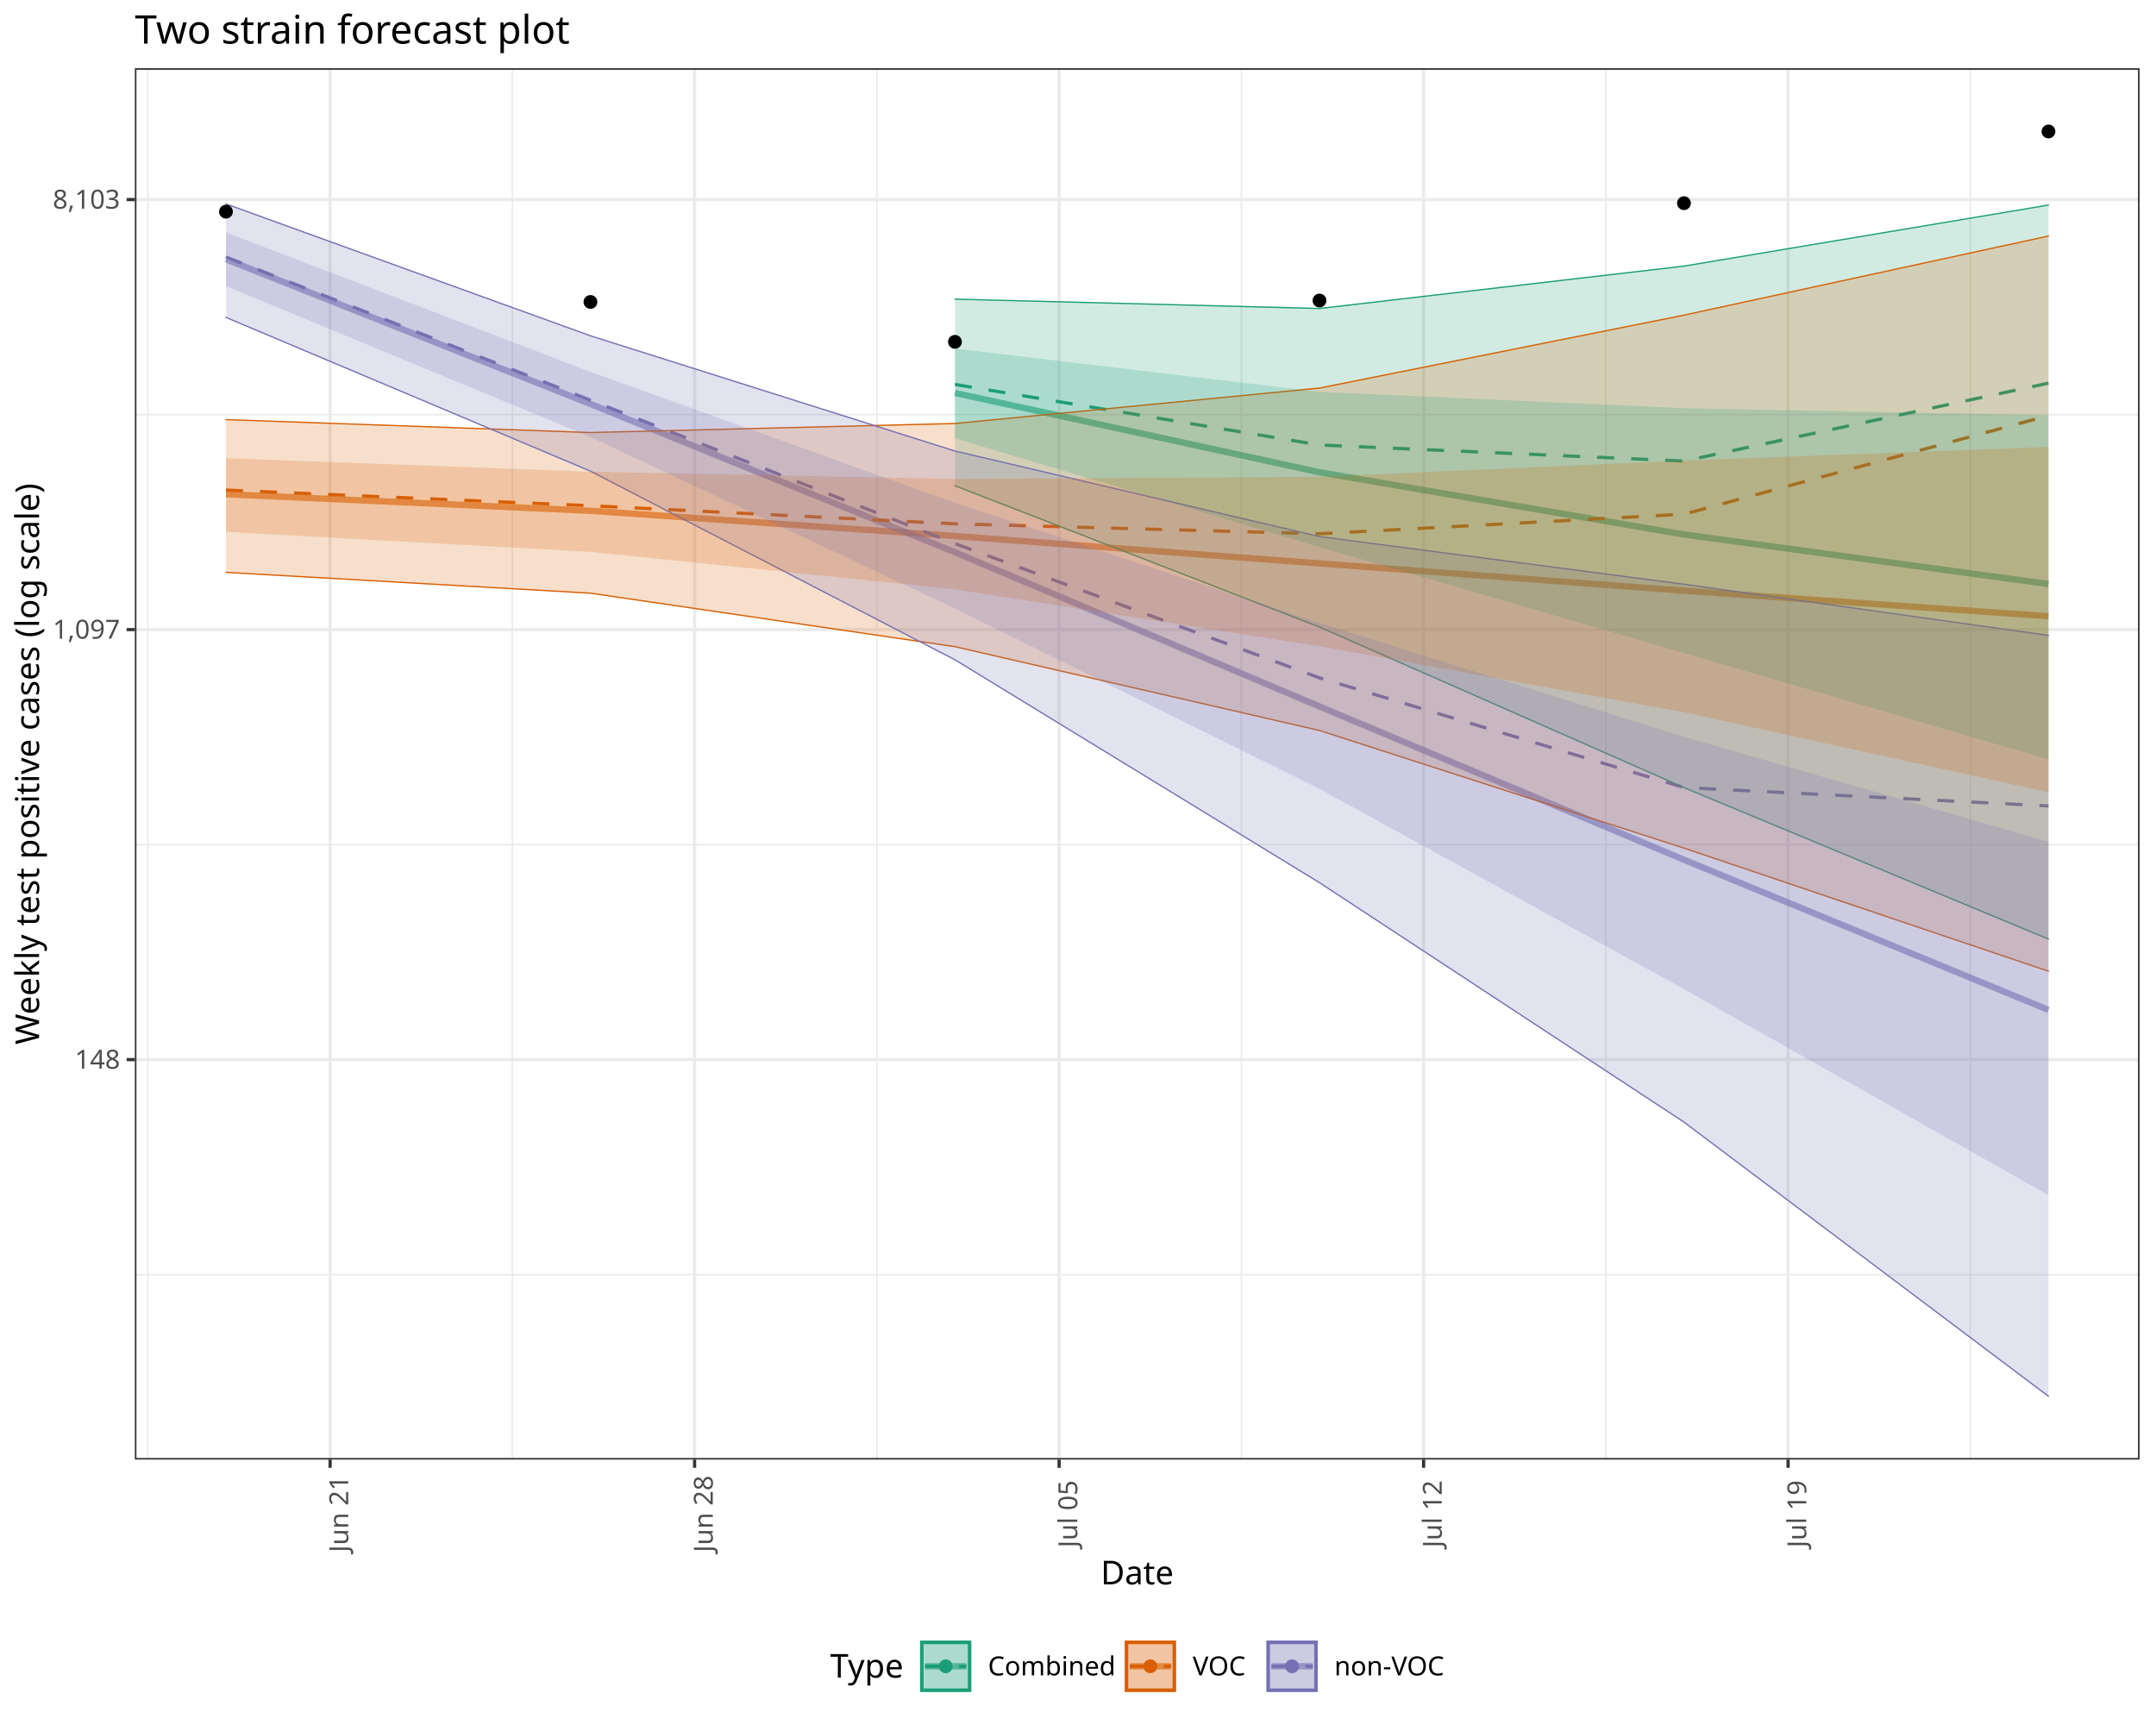
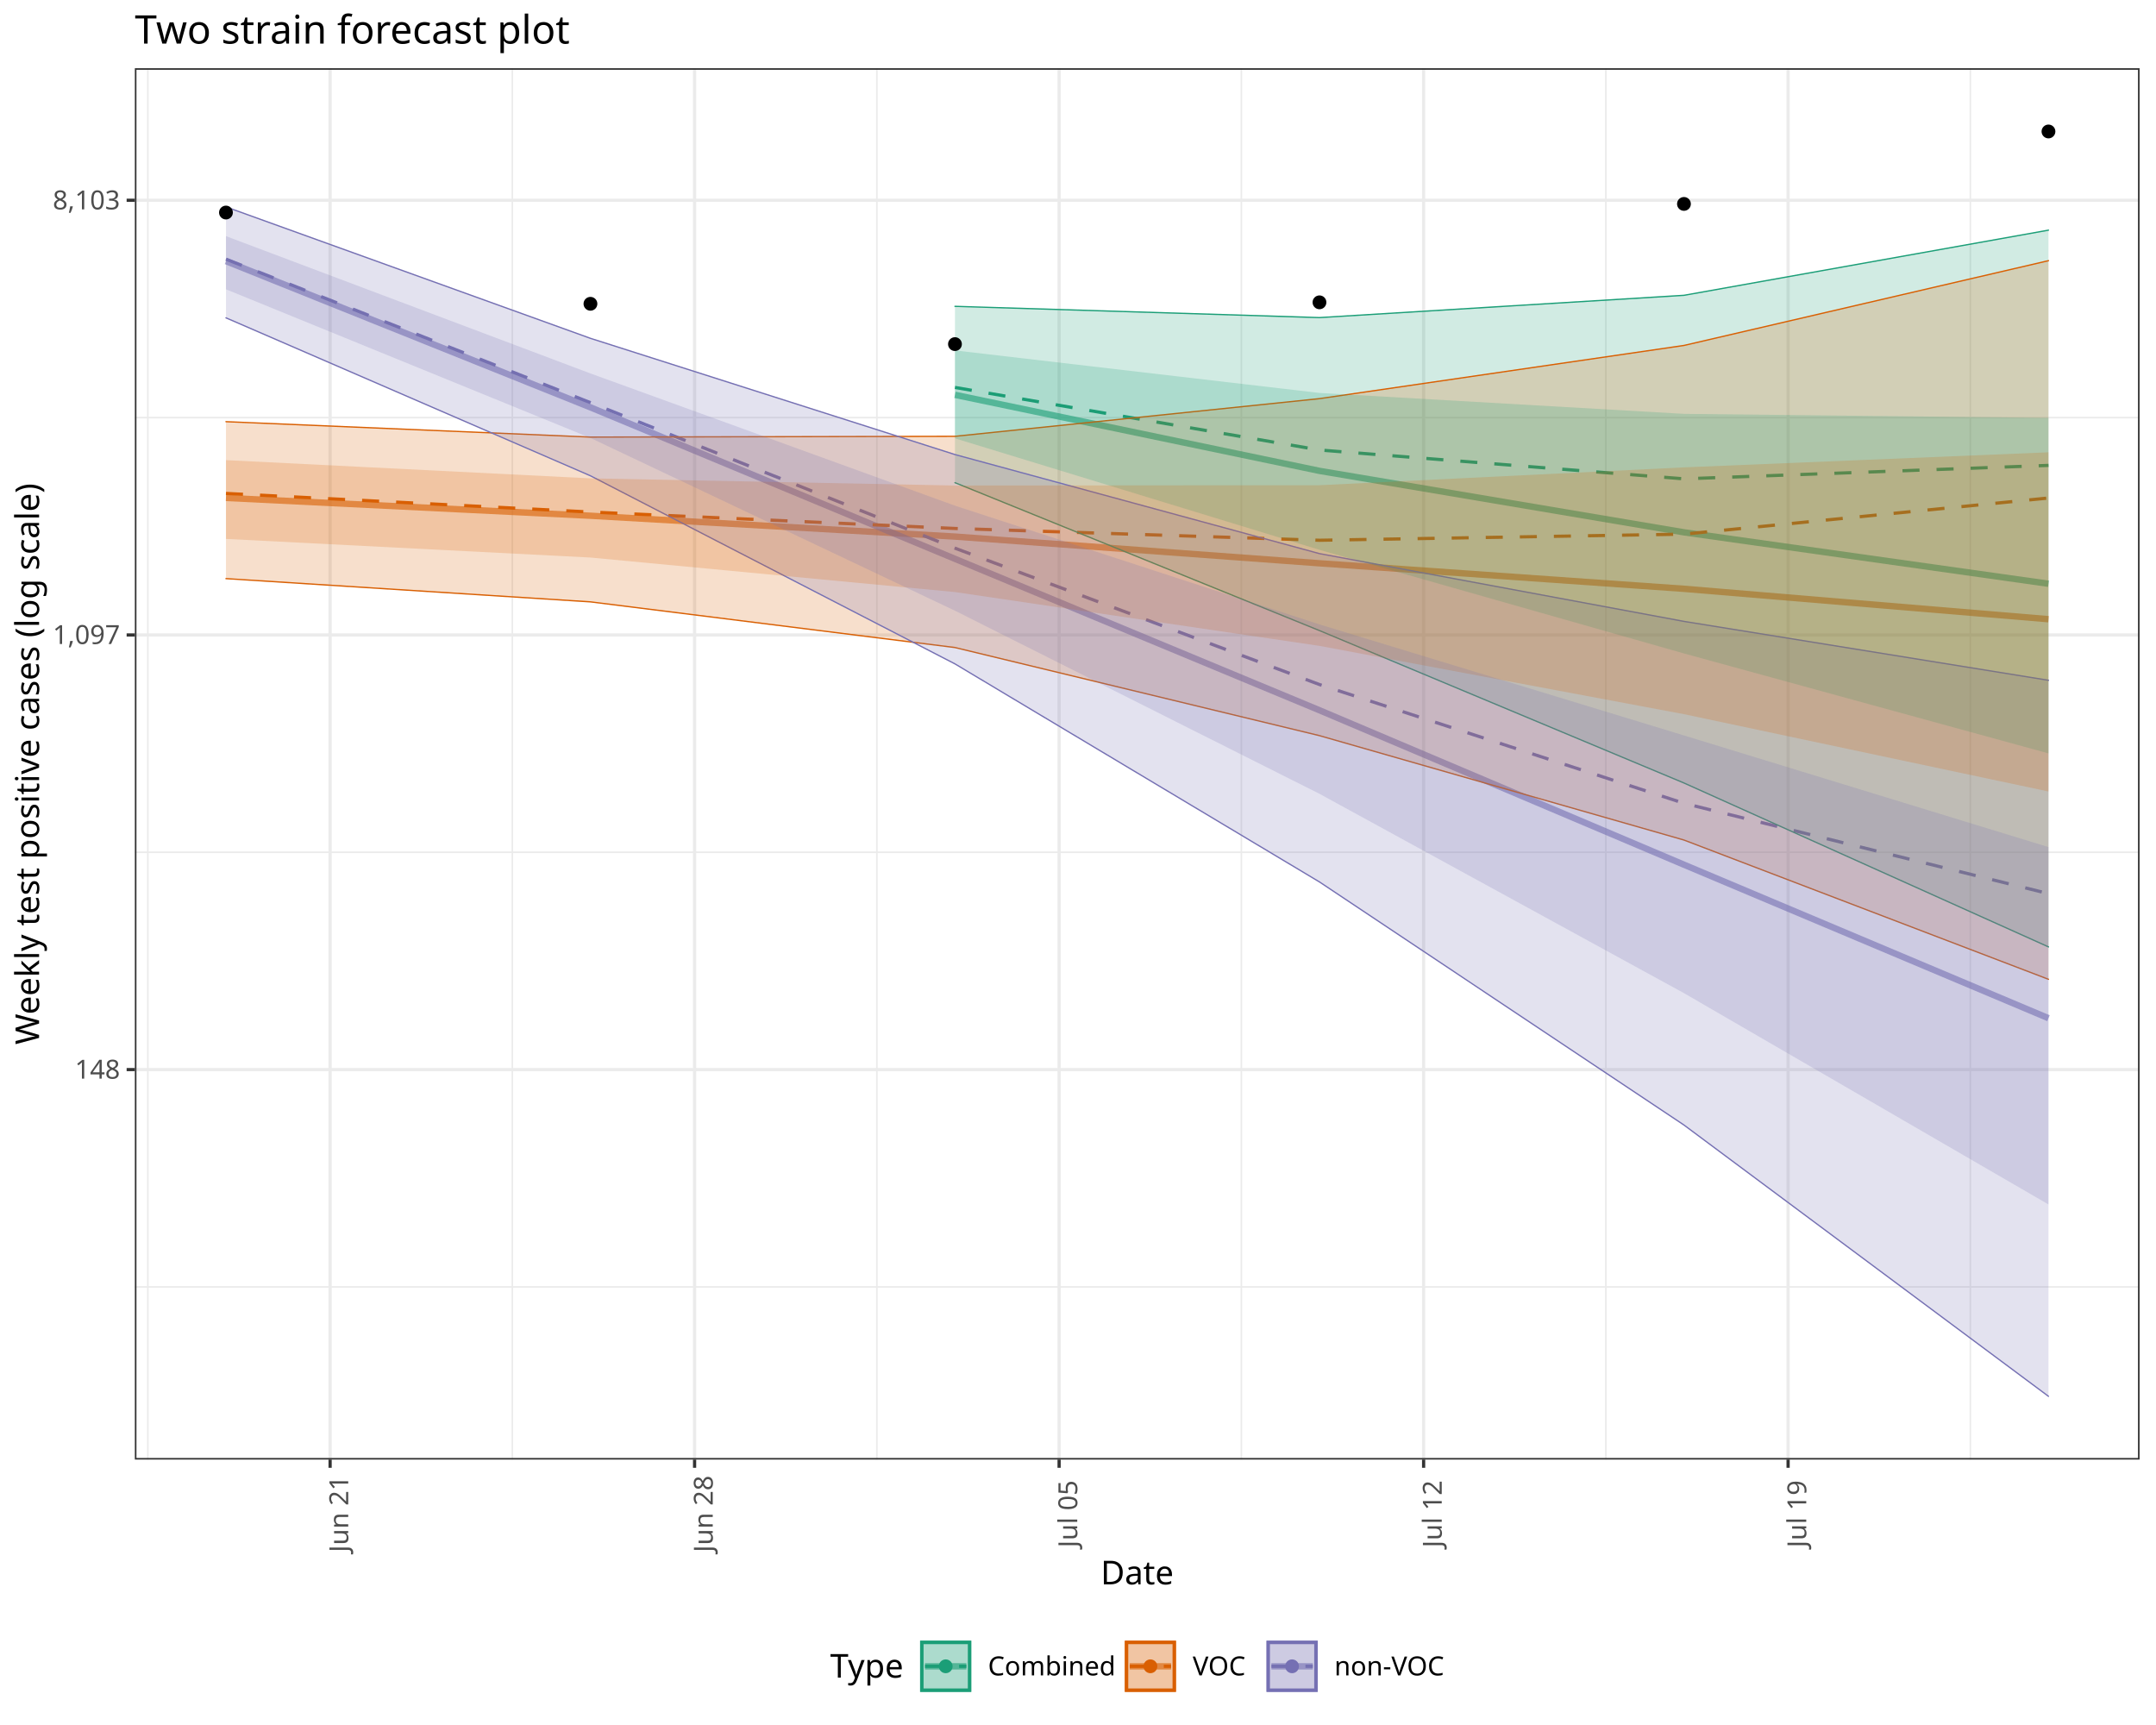
<svg xmlns="http://www.w3.org/2000/svg" class="svglite" data-engine-version="2.0" width="720.00pt" height="576.00pt" viewBox="0 0 720.00 576.00">
  <defs>
    <style type="text/css">
    .svglite line, .svglite polyline, .svglite polygon, .svglite path, .svglite rect, .svglite circle {
      fill: none;
      stroke: #000000;
      stroke-linecap: round;
      stroke-linejoin: round;
      stroke-miterlimit: 10.00;
    }
  </style>
  </defs>
  <rect width="100%" height="100%" style="stroke: none; fill: #FFFFFF;" />
  <defs>
    <clipPath id="cpMC4wMHw3MjAuMDB8MC4wMHw1NzYuMDA=">
      <rect x="0.00" y="0.00" width="720.00" height="576.00" />
    </clipPath>
  </defs>
  <g clip-path="url(#cpMC4wMHw3MjAuMDB8MC4wMHw1NzYuMDA=)">
    <rect x="0.00" y="0.00" width="720.00" height="576.00" style="stroke-width: 1.07; stroke: #FFFFFF; fill: #FFFFFF;" />
  </g>
  <defs>
    <clipPath id="cpNDUuMDN8NzE0LjUyfDIyLjc4fDQ4Ny4zNw==">
      <rect x="45.03" y="22.78" width="669.49" height="464.59" />
    </clipPath>
  </defs>
  <g clip-path="url(#cpNDUuMDN8NzE0LjUyfDIyLjc4fDQ4Ny4zNw==)">
    <rect x="45.03" y="22.78" width="669.49" height="464.59" style="stroke-width: 1.07; stroke: none; fill: #FFFFFF;" />
-     <polyline points="45.03,425.62 714.52,425.62 " style="stroke-width: 0.53; stroke: #EBEBEB; stroke-linecap: butt;" />
-     <polyline points="45.03,282.02 714.52,282.02 " style="stroke-width: 0.53; stroke: #EBEBEB; stroke-linecap: butt;" />
-     <polyline points="45.03,138.43 714.52,138.43 " style="stroke-width: 0.53; stroke: #EBEBEB; stroke-linecap: butt;" />
+     <polyline points="45.03,429.72 714.52,429.72 " style="stroke-width: 0.53; stroke: #EBEBEB; stroke-linecap: butt;" />
+     <polyline points="45.03,284.58 714.52,284.58 " style="stroke-width: 0.53; stroke: #EBEBEB; stroke-linecap: butt;" />
+     <polyline points="45.03,139.45 714.52,139.45 " style="stroke-width: 0.53; stroke: #EBEBEB; stroke-linecap: butt;" />
    <polyline points="49.37,487.37 49.37,22.78 " style="stroke-width: 0.53; stroke: #EBEBEB; stroke-linecap: butt;" />
    <polyline points="171.10,487.37 171.10,22.78 " style="stroke-width: 0.53; stroke: #EBEBEB; stroke-linecap: butt;" />
    <polyline points="292.83,487.37 292.83,22.78 " style="stroke-width: 0.53; stroke: #EBEBEB; stroke-linecap: butt;" />
    <polyline points="414.55,487.37 414.55,22.78 " style="stroke-width: 0.53; stroke: #EBEBEB; stroke-linecap: butt;" />
    <polyline points="536.28,487.37 536.28,22.78 " style="stroke-width: 0.53; stroke: #EBEBEB; stroke-linecap: butt;" />
    <polyline points="658.00,487.37 658.00,22.78 " style="stroke-width: 0.53; stroke: #EBEBEB; stroke-linecap: butt;" />
-     <polyline points="45.03,353.82 714.52,353.82 " style="stroke-width: 1.07; stroke: #EBEBEB; stroke-linecap: butt;" />
-     <polyline points="45.03,210.23 714.52,210.23 " style="stroke-width: 1.07; stroke: #EBEBEB; stroke-linecap: butt;" />
-     <polyline points="45.03,66.64 714.52,66.64 " style="stroke-width: 1.07; stroke: #EBEBEB; stroke-linecap: butt;" />
+     <polyline points="45.03,357.15 714.52,357.15 " style="stroke-width: 1.07; stroke: #EBEBEB; stroke-linecap: butt;" />
+     <polyline points="45.03,212.02 714.52,212.02 " style="stroke-width: 1.07; stroke: #EBEBEB; stroke-linecap: butt;" />
+     <polyline points="45.03,66.88 714.52,66.88 " style="stroke-width: 1.07; stroke: #EBEBEB; stroke-linecap: butt;" />
    <polyline points="110.24,487.37 110.24,22.78 " style="stroke-width: 1.07; stroke: #EBEBEB; stroke-linecap: butt;" />
    <polyline points="231.96,487.37 231.96,22.78 " style="stroke-width: 1.07; stroke: #EBEBEB; stroke-linecap: butt;" />
    <polyline points="353.69,487.37 353.69,22.78 " style="stroke-width: 1.07; stroke: #EBEBEB; stroke-linecap: butt;" />
    <polyline points="475.42,487.37 475.42,22.78 " style="stroke-width: 1.07; stroke: #EBEBEB; stroke-linecap: butt;" />
    <polyline points="597.14,487.37 597.14,22.78 " style="stroke-width: 1.07; stroke: #EBEBEB; stroke-linecap: butt;" />
-     <polyline points="318.91,131.22 440.64,157.70 562.36,178.48 684.09,195.01 " style="stroke-width: 2.13; stroke: #1B9E77; stroke-opacity: 0.60; stroke-linecap: butt;" />
-     <polyline points="75.46,165.03 197.18,170.56 318.91,178.99 440.64,188.13 562.36,197.25 684.09,205.76 " style="stroke-width: 2.13; stroke: #D95F02; stroke-opacity: 0.60; stroke-linecap: butt;" />
-     <polyline points="75.46,86.54 197.18,134.90 318.91,184.40 440.64,235.90 562.36,287.08 684.09,337.23 " style="stroke-width: 2.13; stroke: #7570B3; stroke-opacity: 0.60; stroke-linecap: butt;" />
-     <polyline points="318.91,128.37 440.64,148.58 562.36,153.95 684.09,127.94 " style="stroke-width: 1.07; stroke: #1B9E77; stroke-dasharray: 5.69,5.69; stroke-linecap: butt;" />
-     <polyline points="75.46,163.63 197.18,168.86 318.91,174.91 440.64,178.24 562.36,171.70 684.09,138.77 " style="stroke-width: 1.07; stroke: #D95F02; stroke-dasharray: 5.69,5.69; stroke-linecap: butt;" />
-     <polyline points="75.46,85.82 197.18,133.63 318.91,181.52 440.64,226.35 562.36,262.97 684.09,269.11 " style="stroke-width: 1.07; stroke: #7570B3; stroke-dasharray: 5.69,5.69; stroke-linecap: butt;" />
-     <polygon points="318.91,99.89 440.64,103.01 562.36,88.86 684.09,68.47 684.09,313.57 562.36,262.99 440.64,209.37 318.91,162.20 " style="stroke-width: 0.00; stroke: none; fill: #1B9E77; fill-opacity: 0.20;" />
-     <polyline points="318.91,99.89 440.64,103.01 562.36,88.86 684.09,68.47 " style="stroke-width: 0.43; stroke: #1B9E77;" />
-     <polyline points="684.09,313.57 562.36,262.99 440.64,209.37 318.91,162.20 " style="stroke-width: 0.43; stroke: #1B9E77;" />
-     <polygon points="75.46,140.11 197.18,144.43 318.91,141.41 440.64,129.58 562.36,105.23 684.09,78.81 684.09,324.31 562.36,283.19 440.64,243.92 318.91,215.93 197.18,198.07 75.46,191.12 " style="stroke-width: 0.00; stroke: none; fill: #D95F02; fill-opacity: 0.20;" />
-     <polyline points="75.46,140.11 197.18,144.43 318.91,141.41 440.64,129.58 562.36,105.23 684.09,78.81 " style="stroke-width: 0.43; stroke: #D95F02;" />
-     <polyline points="684.09,324.31 562.36,283.19 440.64,243.92 318.91,215.93 197.18,198.07 75.46,191.12 " style="stroke-width: 0.43; stroke: #D95F02;" />
-     <polygon points="75.46,68.10 197.18,112.13 318.91,150.61 440.64,179.18 562.36,195.08 684.09,212.18 684.09,466.25 562.36,374.68 440.64,294.73 318.91,220.31 197.18,157.32 75.46,105.99 " style="stroke-width: 0.00; stroke: none; fill: #7570B3; fill-opacity: 0.20;" />
-     <polyline points="75.46,68.10 197.18,112.13 318.91,150.61 440.64,179.18 562.36,195.08 684.09,212.18 " style="stroke-width: 0.43; stroke: #7570B3;" />
-     <polyline points="684.09,466.25 562.36,374.68 440.64,294.73 318.91,220.31 197.18,157.32 75.46,105.99 " style="stroke-width: 0.43; stroke: #7570B3;" />
-     <polygon points="318.91,116.37 440.64,130.85 562.36,136.30 684.09,138.69 684.09,253.57 562.36,218.08 440.64,182.70 318.91,146.34 " style="stroke-width: 0.00; stroke: none; fill: #1B9E77; fill-opacity: 0.20;" />
-     <polyline points="318.91,116.37 440.64,130.85 562.36,136.30 684.09,138.69 " style="stroke-width: 1.07; stroke: none;" />
-     <polyline points="684.09,253.57 562.36,218.08 440.64,182.70 318.91,146.34 " style="stroke-width: 1.07; stroke: none;" />
-     <polygon points="75.46,152.99 197.18,157.52 318.91,159.93 440.64,159.20 562.36,153.79 684.09,149.22 684.09,264.55 562.36,237.83 440.64,215.78 318.91,196.77 197.18,184.28 75.46,177.59 " style="stroke-width: 0.00; stroke: none; fill: #D95F02; fill-opacity: 0.20;" />
-     <polyline points="75.46,152.99 197.18,157.52 318.91,159.93 440.64,159.20 562.36,153.79 684.09,149.22 " style="stroke-width: 1.07; stroke: none;" />
-     <polyline points="684.09,264.55 562.36,237.83 440.64,215.78 318.91,196.77 197.18,184.28 75.46,177.59 " style="stroke-width: 1.07; stroke: none;" />
-     <polygon points="75.46,77.61 197.18,124.17 318.91,167.91 440.64,208.00 562.36,246.03 684.09,281.04 684.09,399.09 562.36,330.28 440.64,263.39 318.91,203.18 197.18,145.92 75.46,95.54 " style="stroke-width: 0.00; stroke: none; fill: #7570B3; fill-opacity: 0.20;" />
-     <polyline points="75.46,77.61 197.18,124.17 318.91,167.91 440.64,208.00 562.36,246.03 684.09,281.04 " style="stroke-width: 1.07; stroke: none;" />
-     <polyline points="684.09,399.09 562.36,330.28 440.64,263.39 318.91,203.18 197.18,145.92 75.46,95.54 " style="stroke-width: 1.07; stroke: none;" />
-     <circle cx="75.46" cy="70.68" r="1.95" style="stroke-width: 0.71; fill: #000000;" />
-     <circle cx="197.18" cy="100.83" r="1.95" style="stroke-width: 0.71; fill: #000000;" />
-     <circle cx="318.91" cy="114.14" r="1.95" style="stroke-width: 0.71; fill: #000000;" />
-     <circle cx="440.64" cy="100.35" r="1.95" style="stroke-width: 0.71; fill: #000000;" />
-     <circle cx="562.36" cy="67.84" r="1.95" style="stroke-width: 0.71; fill: #000000;" />
+     <polyline points="318.91,131.84 440.64,157.23 562.36,177.75 684.09,194.92 " style="stroke-width: 2.13; stroke: #1B9E77; stroke-opacity: 0.60; stroke-linecap: butt;" />
+     <polyline points="75.46,166.26 197.18,172.21 318.91,179.17 440.64,188.09 562.36,196.61 684.09,206.76 " style="stroke-width: 2.13; stroke: #D95F02; stroke-opacity: 0.60; stroke-linecap: butt;" />
+     <polyline points="75.46,87.20 197.18,136.02 318.91,186.60 440.64,237.16 562.36,288.73 684.09,339.99 " style="stroke-width: 2.13; stroke: #7570B3; stroke-opacity: 0.60; stroke-linecap: butt;" />
+     <polyline points="318.91,129.37 440.64,150.26 562.36,159.89 684.09,155.40 " style="stroke-width: 1.07; stroke: #1B9E77; stroke-dasharray: 5.69,5.69; stroke-linecap: butt;" />
+     <polyline points="75.46,164.76 197.18,170.97 318.91,176.46 440.64,180.40 562.36,178.36 684.09,166.29 " style="stroke-width: 1.07; stroke: #D95F02; stroke-dasharray: 5.69,5.69; stroke-linecap: butt;" />
+     <polyline points="75.46,86.54 197.18,134.45 318.91,183.04 440.64,228.57 562.36,268.23 684.09,298.39 " style="stroke-width: 1.07; stroke: #7570B3; stroke-dasharray: 5.69,5.69; stroke-linecap: butt;" />
+     <polygon points="318.91,102.29 440.64,106.05 562.36,98.61 684.09,76.85 684.09,316.18 562.36,261.45 440.64,210.56 318.91,161.17 " style="stroke-width: 0.00; stroke: none; fill: #1B9E77; fill-opacity: 0.20;" />
+     <polyline points="318.91,102.29 440.64,106.05 562.36,98.61 684.09,76.85 " style="stroke-width: 0.43; stroke: #1B9E77;" />
+     <polyline points="684.09,316.18 562.36,261.45 440.64,210.56 318.91,161.17 " style="stroke-width: 0.43; stroke: #1B9E77;" />
+     <polygon points="75.46,140.80 197.18,145.95 318.91,145.69 440.64,133.11 562.36,115.35 684.09,87.04 684.09,327.00 562.36,280.50 440.64,245.64 318.91,216.22 197.18,200.97 75.46,193.21 " style="stroke-width: 0.00; stroke: none; fill: #D95F02; fill-opacity: 0.20;" />
+     <polyline points="75.46,140.80 197.18,145.95 318.91,145.69 440.64,133.11 562.36,115.35 684.09,87.04 " style="stroke-width: 0.43; stroke: #D95F02;" />
+     <polyline points="684.09,327.00 562.36,280.50 440.64,245.64 318.91,216.22 197.18,200.97 75.46,193.21 " style="stroke-width: 0.43; stroke: #D95F02;" />
+     <polygon points="75.46,69.09 197.18,112.97 318.91,151.78 440.64,184.86 562.36,207.49 684.09,227.16 684.09,466.25 562.36,375.66 440.64,294.49 318.91,221.68 197.18,158.87 75.46,106.13 " style="stroke-width: 0.00; stroke: none; fill: #7570B3; fill-opacity: 0.20;" />
+     <polyline points="75.46,69.09 197.18,112.97 318.91,151.78 440.64,184.86 562.36,207.49 684.09,227.16 " style="stroke-width: 0.43; stroke: #7570B3;" />
+     <polyline points="684.09,466.25 562.36,375.66 440.64,294.49 318.91,221.68 197.18,158.87 75.46,106.13 " style="stroke-width: 0.43; stroke: #7570B3;" />
+     <polygon points="318.91,117.01 440.64,131.21 562.36,138.19 684.09,139.55 684.09,251.57 562.36,218.20 440.64,183.59 318.91,146.37 " style="stroke-width: 0.00; stroke: none; fill: #1B9E77; fill-opacity: 0.20;" />
+     <polyline points="318.91,117.01 440.64,131.21 562.36,138.19 684.09,139.55 " style="stroke-width: 1.07; stroke: none;" />
+     <polyline points="684.09,251.57 562.36,218.20 440.64,183.59 318.91,146.37 " style="stroke-width: 1.07; stroke: none;" />
+     <polygon points="75.46,153.64 197.18,159.73 318.91,162.12 440.64,162.02 562.36,156.06 684.09,151.03 684.09,264.29 562.36,238.47 440.64,215.67 318.91,197.70 197.18,186.17 75.46,179.95 " style="stroke-width: 0.00; stroke: none; fill: #D95F02; fill-opacity: 0.20;" />
+     <polyline points="75.46,153.64 197.18,159.73 318.91,162.12 440.64,162.02 562.36,156.06 684.09,151.03 " style="stroke-width: 1.07; stroke: none;" />
+     <polyline points="684.09,264.29 562.36,238.47 440.64,215.67 318.91,197.70 197.18,186.17 75.46,179.95 " style="stroke-width: 1.07; stroke: none;" />
+     <polygon points="75.46,78.85 197.18,124.70 318.91,168.85 440.64,208.50 562.36,245.57 684.09,282.85 684.09,402.18 562.36,331.62 440.64,265.06 318.91,203.92 197.18,146.24 75.46,96.60 " style="stroke-width: 0.00; stroke: none; fill: #7570B3; fill-opacity: 0.20;" />
+     <polyline points="75.46,78.85 197.18,124.70 318.91,168.85 440.64,208.50 562.36,245.57 684.09,282.85 " style="stroke-width: 1.07; stroke: none;" />
+     <polyline points="684.09,402.18 562.36,331.62 440.64,265.06 318.91,203.92 197.18,146.24 75.46,96.60 " style="stroke-width: 1.07; stroke: none;" />
+     <circle cx="75.46" cy="70.97" r="1.95" style="stroke-width: 0.71; fill: #000000;" />
+     <circle cx="197.18" cy="101.44" r="1.95" style="stroke-width: 0.71; fill: #000000;" />
+     <circle cx="318.91" cy="114.90" r="1.95" style="stroke-width: 0.71; fill: #000000;" />
+     <circle cx="440.64" cy="100.95" r="1.95" style="stroke-width: 0.71; fill: #000000;" />
+     <circle cx="562.36" cy="68.09" r="1.95" style="stroke-width: 0.71; fill: #000000;" />
    <circle cx="684.09" cy="43.90" r="1.95" style="stroke-width: 0.71; fill: #000000;" />
    <rect x="45.03" y="22.78" width="669.49" height="464.59" style="stroke-width: 1.07; stroke: #333333;" />
  </g>
  <g clip-path="url(#cpMC4wMHw3MjAuMDB8MC4wMHw1NzYuMDA=)">
-     <text x="40.10" y="356.85" text-anchor="end" style="font-size: 8.80px; fill: #4D4D4D; font-family: sans;" textLength="14.68px" lengthAdjust="spacingAndGlyphs">148</text>
-     <text x="40.10" y="213.26" text-anchor="end" style="font-size: 8.80px; fill: #4D4D4D; font-family: sans;" textLength="22.02px" lengthAdjust="spacingAndGlyphs">1,097</text>
-     <text x="40.10" y="69.67" text-anchor="end" style="font-size: 8.80px; fill: #4D4D4D; font-family: sans;" textLength="22.02px" lengthAdjust="spacingAndGlyphs">8,103</text>
-     <polyline points="42.29,353.82 45.03,353.82 " style="stroke-width: 1.07; stroke: #333333; stroke-linecap: butt;" />
-     <polyline points="42.29,210.23 45.03,210.23 " style="stroke-width: 1.07; stroke: #333333; stroke-linecap: butt;" />
-     <polyline points="42.29,66.64 45.03,66.64 " style="stroke-width: 1.07; stroke: #333333; stroke-linecap: butt;" />
+     <text x="40.10" y="360.18" text-anchor="end" style="font-size: 8.80px; fill: #4D4D4D; font-family: sans;" textLength="14.68px" lengthAdjust="spacingAndGlyphs">148</text>
+     <text x="40.10" y="215.04" text-anchor="end" style="font-size: 8.80px; fill: #4D4D4D; font-family: sans;" textLength="22.02px" lengthAdjust="spacingAndGlyphs">1,097</text>
+     <text x="40.10" y="69.91" text-anchor="end" style="font-size: 8.80px; fill: #4D4D4D; font-family: sans;" textLength="22.02px" lengthAdjust="spacingAndGlyphs">8,103</text>
+     <polyline points="42.29,357.15 45.03,357.15 " style="stroke-width: 1.07; stroke: #333333; stroke-linecap: butt;" />
+     <polyline points="42.29,212.02 45.03,212.02 " style="stroke-width: 1.07; stroke: #333333; stroke-linecap: butt;" />
+     <polyline points="42.29,66.88 45.03,66.88 " style="stroke-width: 1.07; stroke: #333333; stroke-linecap: butt;" />
    <polyline points="110.24,490.11 110.24,487.37 " style="stroke-width: 1.07; stroke: #333333; stroke-linecap: butt;" />
    <polyline points="231.96,490.11 231.96,487.37 " style="stroke-width: 1.07; stroke: #333333; stroke-linecap: butt;" />
    <polyline points="353.69,490.11 353.69,487.37 " style="stroke-width: 1.07; stroke: #333333; stroke-linecap: butt;" />
    <polyline points="475.42,490.11 475.42,487.37 " style="stroke-width: 1.07; stroke: #333333; stroke-linecap: butt;" />
    <polyline points="597.14,490.11 597.14,487.37 " style="stroke-width: 1.07; stroke: #333333; stroke-linecap: butt;" />
    <text transform="translate(116.29,505.52) rotate(-90)" text-anchor="middle" style="font-size: 8.80px; fill: #4D4D4D; font-family: sans;" textLength="26.43px" lengthAdjust="spacingAndGlyphs">Jun 21</text>
    <text transform="translate(238.02,505.52) rotate(-90)" text-anchor="middle" style="font-size: 8.80px; fill: #4D4D4D; font-family: sans;" textLength="26.43px" lengthAdjust="spacingAndGlyphs">Jun 28</text>
    <text transform="translate(359.75,505.52) rotate(-90)" text-anchor="middle" style="font-size: 8.80px; fill: #4D4D4D; font-family: sans;" textLength="23.49px" lengthAdjust="spacingAndGlyphs">Jul 05</text>
    <text transform="translate(481.47,505.52) rotate(-90)" text-anchor="middle" style="font-size: 8.80px; fill: #4D4D4D; font-family: sans;" textLength="23.49px" lengthAdjust="spacingAndGlyphs">Jul 12</text>
    <text transform="translate(603.20,505.52) rotate(-90)" text-anchor="middle" style="font-size: 8.80px; fill: #4D4D4D; font-family: sans;" textLength="23.49px" lengthAdjust="spacingAndGlyphs">Jul 19</text>
    <text x="379.77" y="529.04" text-anchor="middle" style="font-size: 11.00px; font-family: sans;" textLength="23.24px" lengthAdjust="spacingAndGlyphs">Date</text>
    <text transform="translate(13.05,255.08) rotate(-90)" text-anchor="middle" style="font-size: 11.00px; font-family: sans;" textLength="182.83px" lengthAdjust="spacingAndGlyphs">Weekly test positive cases (log scale)</text>
    <rect x="271.76" y="542.28" width="216.02" height="28.24" style="stroke-width: 1.07; stroke: none; fill: #FFFFFF;" />
    <text x="277.24" y="560.19" style="font-size: 11.00px; font-family: sans;" textLength="24.46px" lengthAdjust="spacingAndGlyphs">Type</text>
    <rect x="307.18" y="547.76" width="17.28" height="17.28" style="stroke-width: 1.07; stroke: none; fill: #FFFFFF;" />
    <line x1="308.91" y1="556.40" x2="322.73" y2="556.40" style="stroke-width: 2.13; stroke: #1B9E77; stroke-opacity: 0.60; stroke-linecap: butt;" />
    <line x1="308.91" y1="556.40" x2="322.73" y2="556.40" style="stroke-width: 1.07; stroke: #1B9E77; stroke-dasharray: 5.69,5.69; stroke-linecap: butt;" />
    <rect x="307.47" y="548.04" width="16.71" height="16.71" style="stroke-width: 0.43; stroke: #1B9E77; stroke-linecap: square; stroke-linejoin: miter; fill: #1B9E77; fill-opacity: 0.20;" />
    <rect x="307.89" y="548.47" width="15.86" height="15.86" style="stroke-width: 1.07; stroke: #1B9E77; stroke-linecap: square; stroke-linejoin: miter; fill: #1B9E77; fill-opacity: 0.20;" />
    <circle cx="315.82" cy="556.40" r="1.95" style="stroke-width: 0.71; stroke: #1B9E77; fill: #1B9E77;" />
    <rect x="375.54" y="547.76" width="17.28" height="17.28" style="stroke-width: 1.07; stroke: none; fill: #FFFFFF;" />
    <line x1="377.27" y1="556.40" x2="391.09" y2="556.40" style="stroke-width: 2.13; stroke: #D95F02; stroke-opacity: 0.60; stroke-linecap: butt;" />
    <line x1="377.27" y1="556.40" x2="391.09" y2="556.40" style="stroke-width: 1.07; stroke: #D95F02; stroke-dasharray: 5.69,5.69; stroke-linecap: butt;" />
    <rect x="375.82" y="548.04" width="16.71" height="16.71" style="stroke-width: 0.43; stroke: #D95F02; stroke-linecap: square; stroke-linejoin: miter; fill: #D95F02; fill-opacity: 0.20;" />
    <rect x="376.25" y="548.47" width="15.86" height="15.86" style="stroke-width: 1.07; stroke: #D95F02; stroke-linecap: square; stroke-linejoin: miter; fill: #D95F02; fill-opacity: 0.20;" />
    <circle cx="384.18" cy="556.40" r="1.95" style="stroke-width: 0.71; stroke: #D95F02; fill: #D95F02;" />
    <rect x="422.85" y="547.76" width="17.28" height="17.28" style="stroke-width: 1.07; stroke: none; fill: #FFFFFF;" />
    <line x1="424.58" y1="556.40" x2="438.41" y2="556.40" style="stroke-width: 2.13; stroke: #7570B3; stroke-opacity: 0.60; stroke-linecap: butt;" />
    <line x1="424.58" y1="556.40" x2="438.41" y2="556.40" style="stroke-width: 1.07; stroke: #7570B3; stroke-dasharray: 5.69,5.69; stroke-linecap: butt;" />
    <rect x="423.14" y="548.04" width="16.71" height="16.71" style="stroke-width: 0.43; stroke: #7570B3; stroke-linecap: square; stroke-linejoin: miter; fill: #7570B3; fill-opacity: 0.20;" />
    <rect x="423.56" y="548.47" width="15.86" height="15.86" style="stroke-width: 1.07; stroke: #7570B3; stroke-linecap: square; stroke-linejoin: miter; fill: #7570B3; fill-opacity: 0.20;" />
    <circle cx="431.49" cy="556.40" r="1.95" style="stroke-width: 0.71; stroke: #7570B3; fill: #7570B3;" />
    <text x="329.94" y="559.43" style="font-size: 8.80px; font-family: sans;" textLength="40.12px" lengthAdjust="spacingAndGlyphs">Combined</text>
    <text x="398.30" y="559.43" style="font-size: 8.80px; font-family: sans;" textLength="19.08px" lengthAdjust="spacingAndGlyphs">VOC</text>
    <text x="445.61" y="559.43" style="font-size: 8.80px; font-family: sans;" textLength="36.69px" lengthAdjust="spacingAndGlyphs">non-VOC</text>
    <text x="45.03" y="14.56" style="font-size: 13.20px; font-family: sans;" textLength="136.47px" lengthAdjust="spacingAndGlyphs">Two strain forecast plot</text>
  </g>
</svg>
